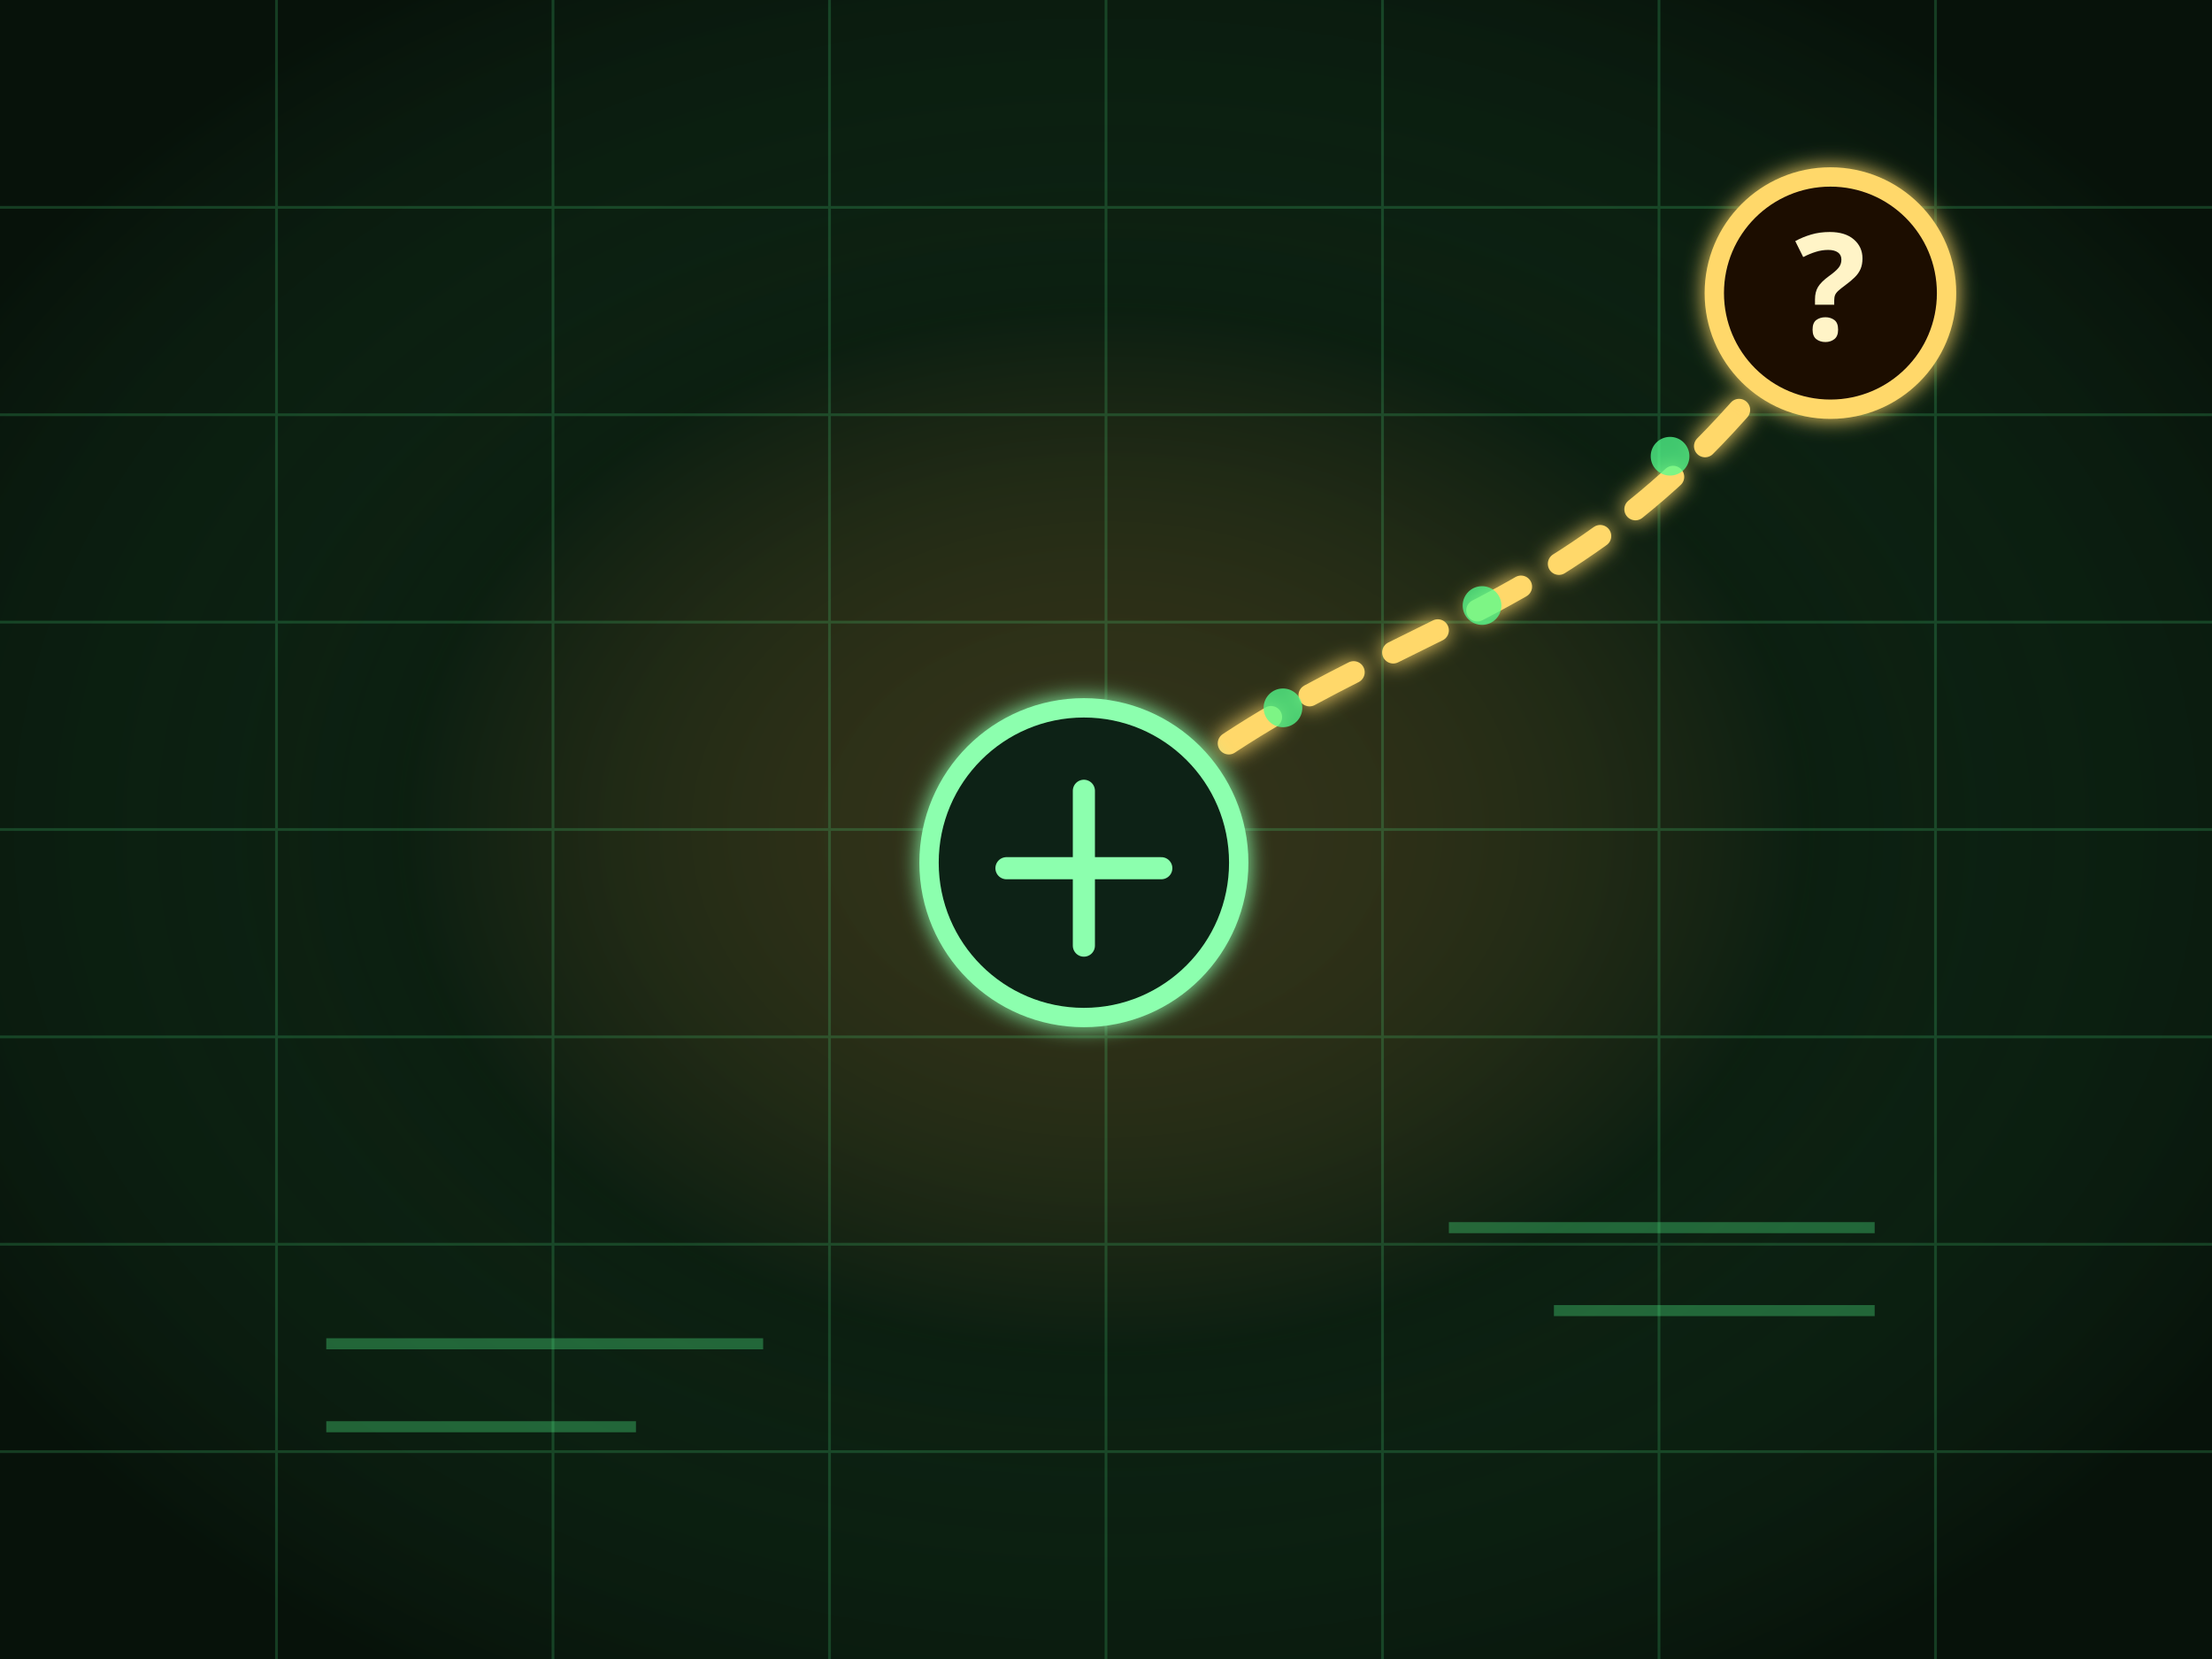
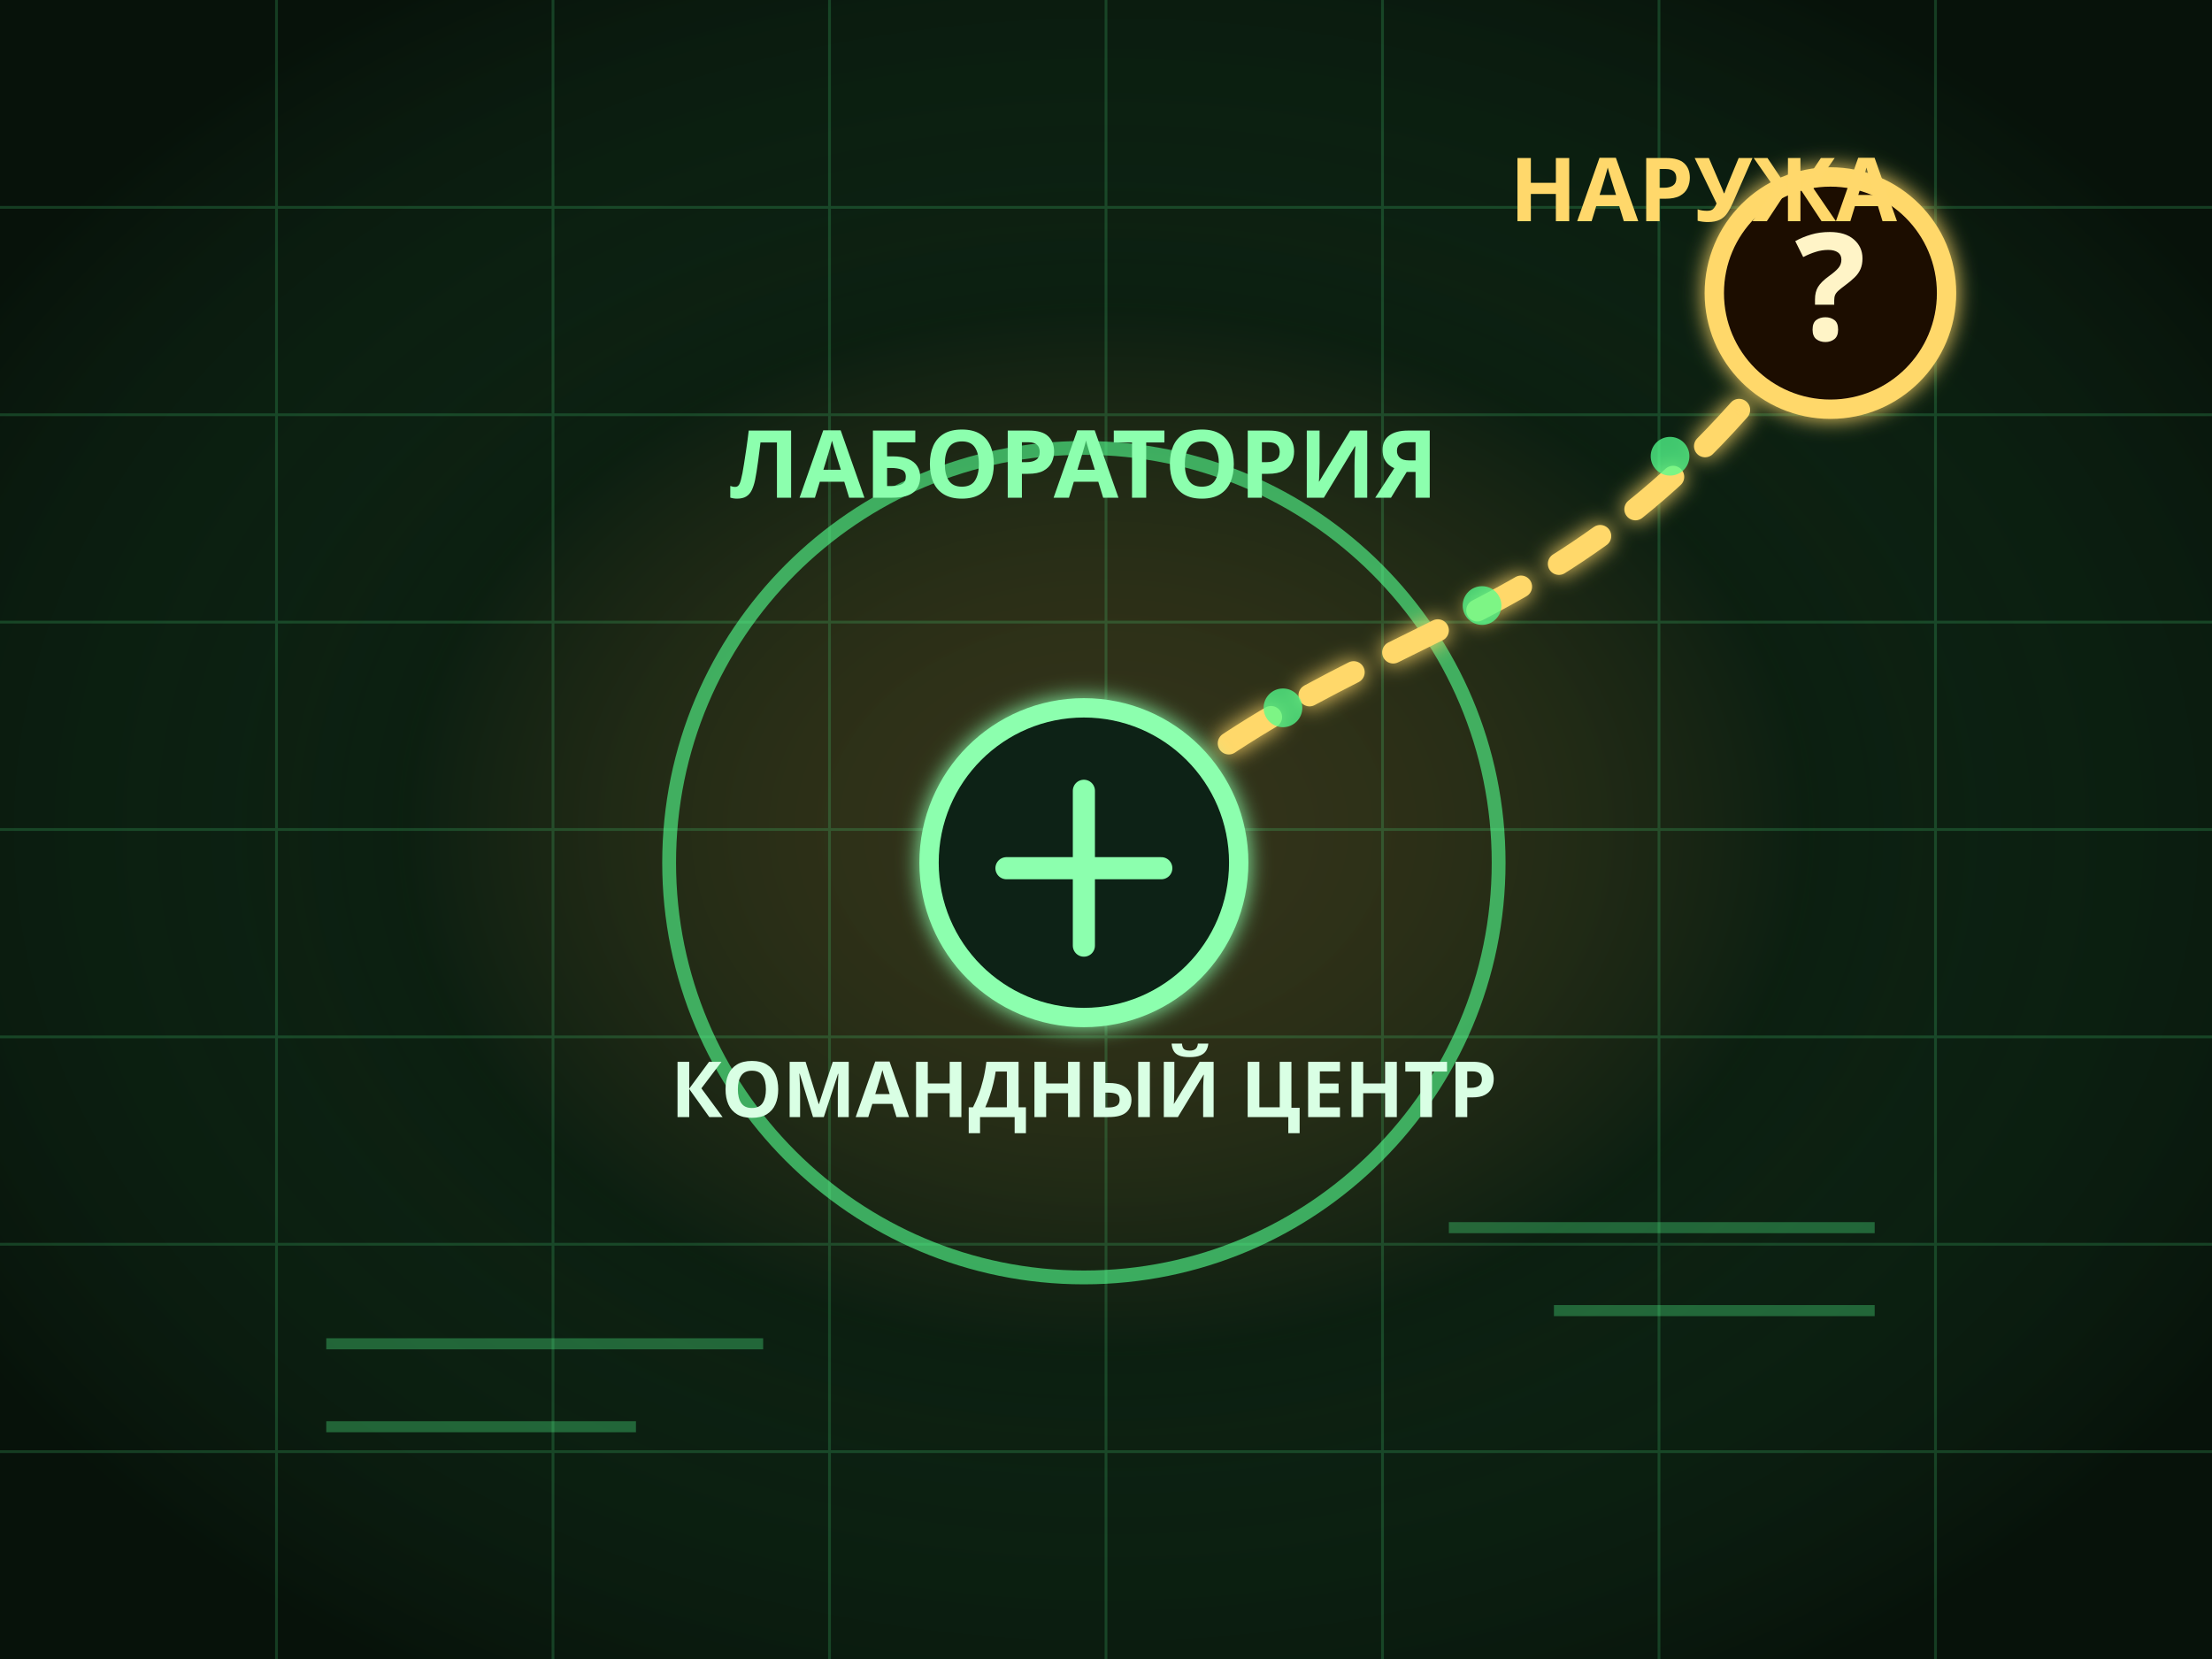
<svg xmlns="http://www.w3.org/2000/svg" viewBox="0 0 800 600" role="img" aria-label="Карта маршрута Чармандера">
  <defs>
    <radialGradient id="mapGlow" cx="50%" cy="50%" r="60%">
      <stop offset="0" stop-color="#ffc45a" stop-opacity=".18" />
      <stop offset=".52" stop-color="#15371d" stop-opacity=".35" />
      <stop offset="1" stop-color="#07120a" />
    </radialGradient>
    <filter id="pulse" x="-20%" y="-20%" width="140%" height="140%">
      <feGaussianBlur stdDeviation="4" result="blur" />
      <feMerge>
        <feMergeNode in="blur" />
        <feMergeNode in="SourceGraphic" />
      </feMerge>
    </filter>
  </defs>
  <rect width="800" height="600" fill="#07120a" />
  <rect width="800" height="600" fill="url(#mapGlow)" />
  <g opacity=".18" stroke="#52ff8e" stroke-width="1">
    <path d="M0 75h800M0 150h800M0 225h800M0 300h800M0 375h800M0 450h800M0 525h800" />
    <path d="M100 0v600M200 0v600M300 0v600M400 0v600M500 0v600M600 0v600M700 0v600" />
  </g>
+   <circle cx="392" cy="312" r="150" fill="none" stroke="#52ff8e" stroke-width="5" opacity=".62" />
+   <text x="392" y="180" fill="#8cffae" font-size="34" text-anchor="middle" font-family="Verdana" font-weight="700">ЛАБОРАТОРИЯ</text>
  <path d="M392 312 C438 266 476 250 526 225 S616 172 662 106" fill="none" stroke="#ffd86b" stroke-width="8" stroke-dasharray="18 16" stroke-linecap="round" filter="url(#pulse)" />
  <circle cx="392" cy="312" r="56" fill="#092212" stroke="#8cffae" stroke-width="7" filter="url(#pulse)" />
  <path d="M364 314h56M392 286v56" stroke="#8cffae" stroke-width="8" stroke-linecap="round" />
+   <text x="392" y="404" fill="#d9ffe4" font-size="28" text-anchor="middle" font-family="Verdana" font-weight="700">КОМАНДНЫЙ ЦЕНТР</text>
  <circle cx="662" cy="106" r="42" fill="#1a0804" stroke="#ffd86b" stroke-width="7" filter="url(#pulse)" />
  <text x="662" y="123" fill="#fff4c7" font-size="54" text-anchor="middle" font-family="Verdana" font-weight="700">?</text>
+   <text x="616" y="80" fill="#ffd86b" font-size="32" text-anchor="middle" font-family="Verdana" font-weight="700">НАРУЖА</text>
  <g fill="#52ff8e" opacity=".75">
    <circle cx="464" cy="256" r="7" />
    <circle cx="536" cy="219" r="7" />
    <circle cx="604" cy="165" r="7" />
  </g>
  <path d="M118 486h158M118 516h112M524 444h154M562 474h116" stroke="#52ff8e" stroke-width="4" opacity=".32" />
</svg>
